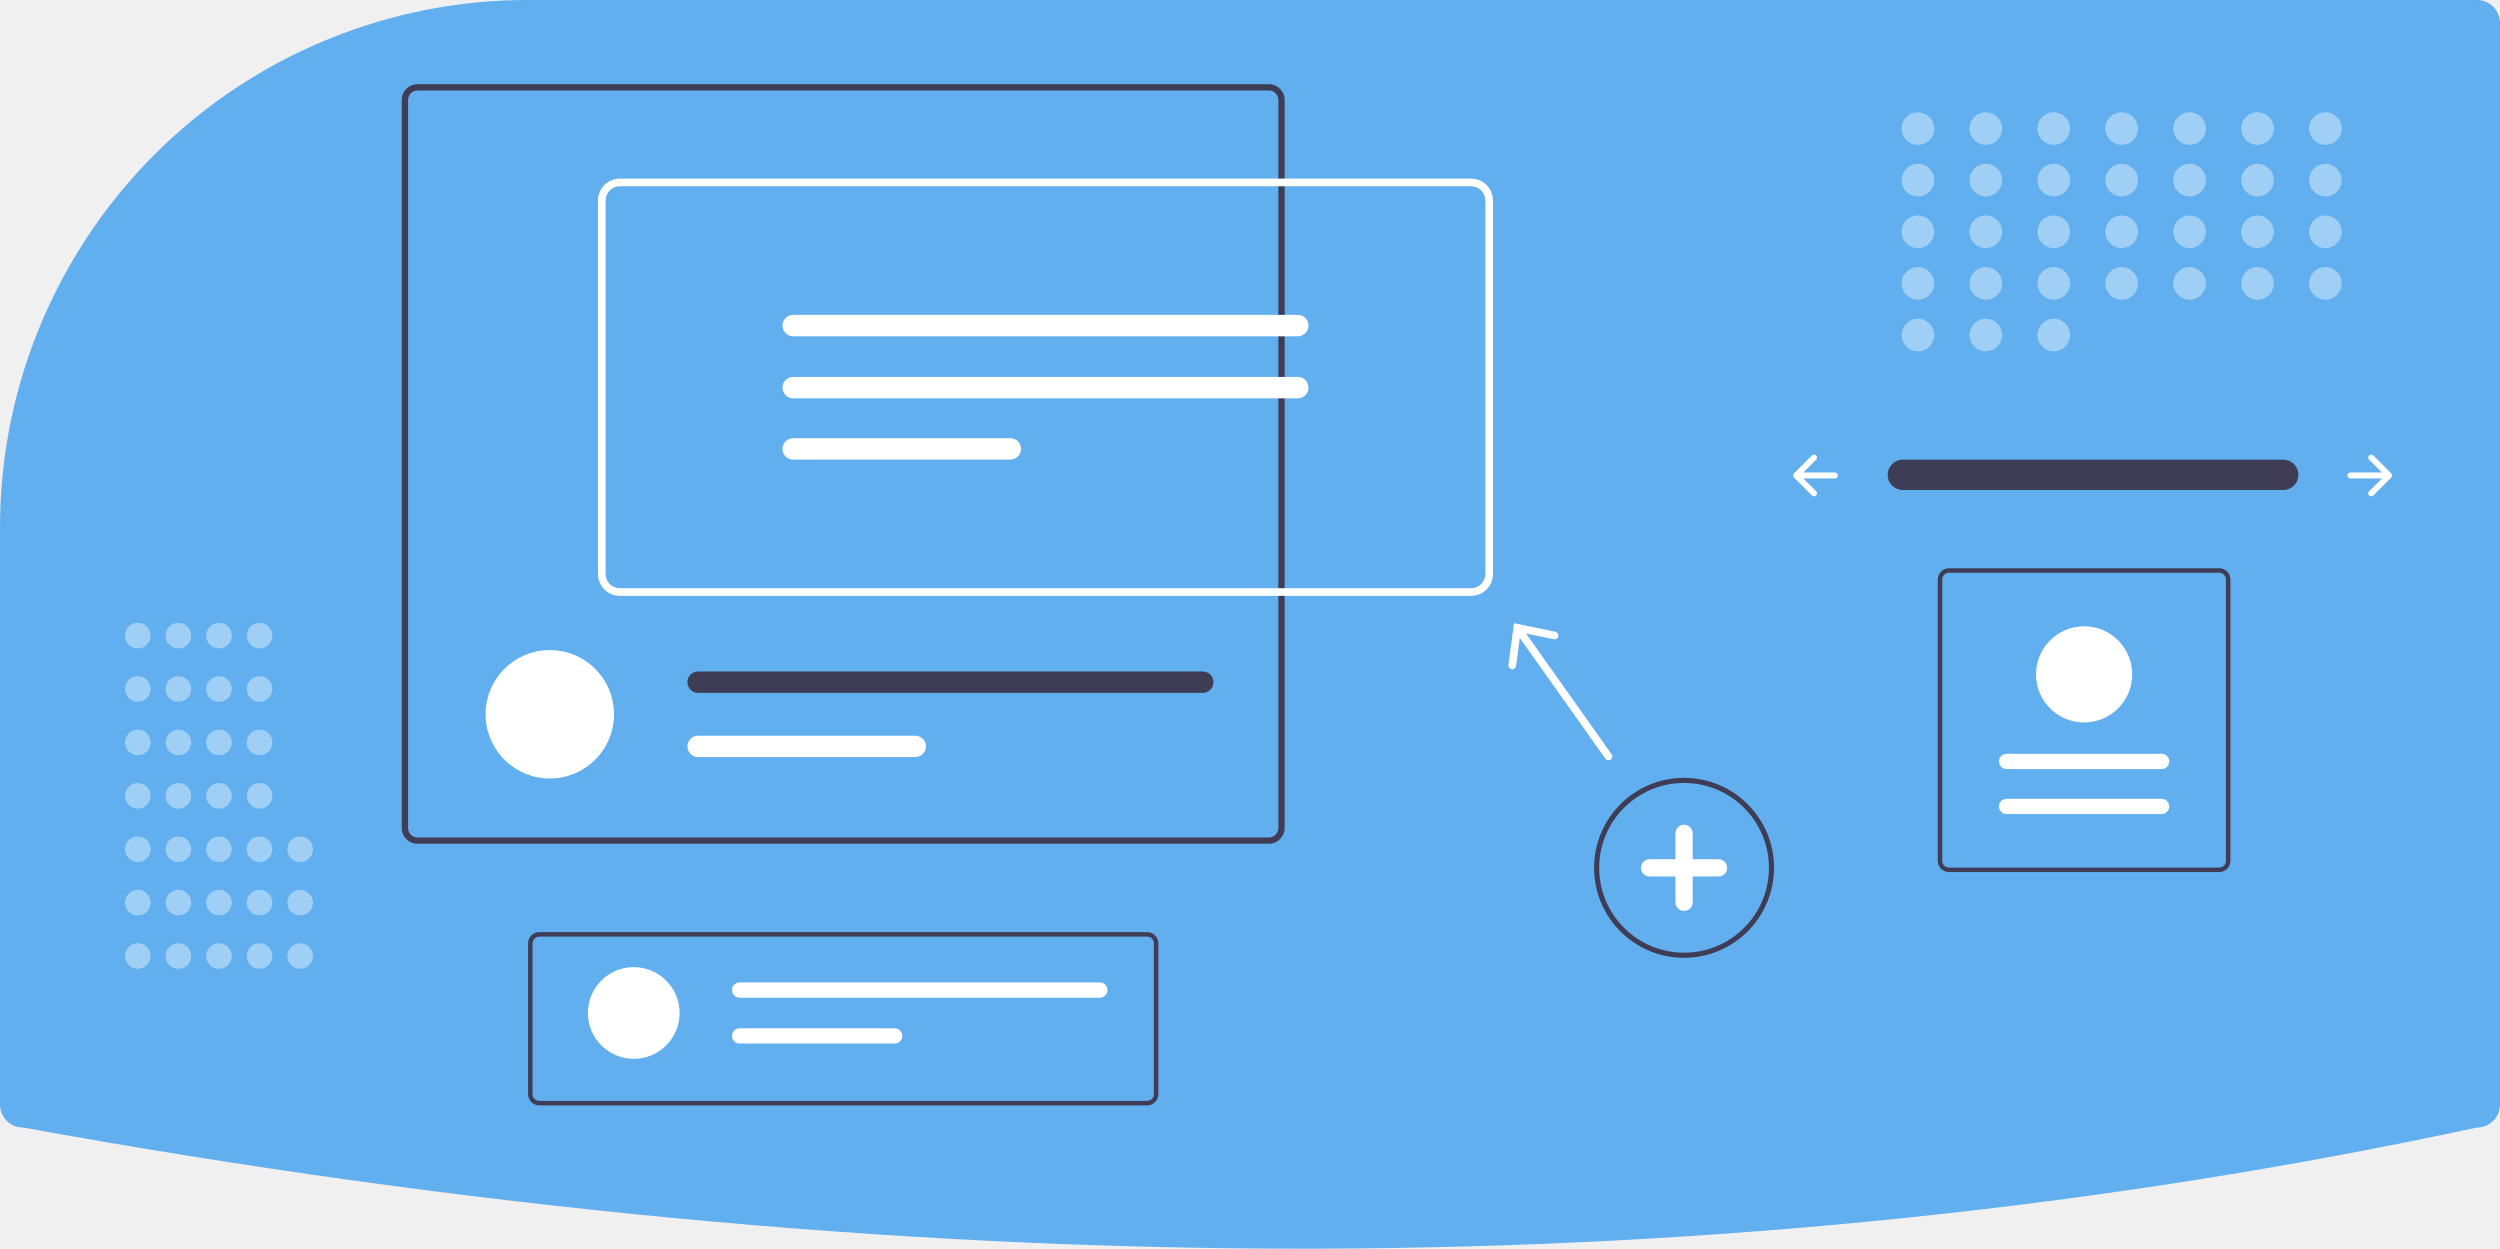
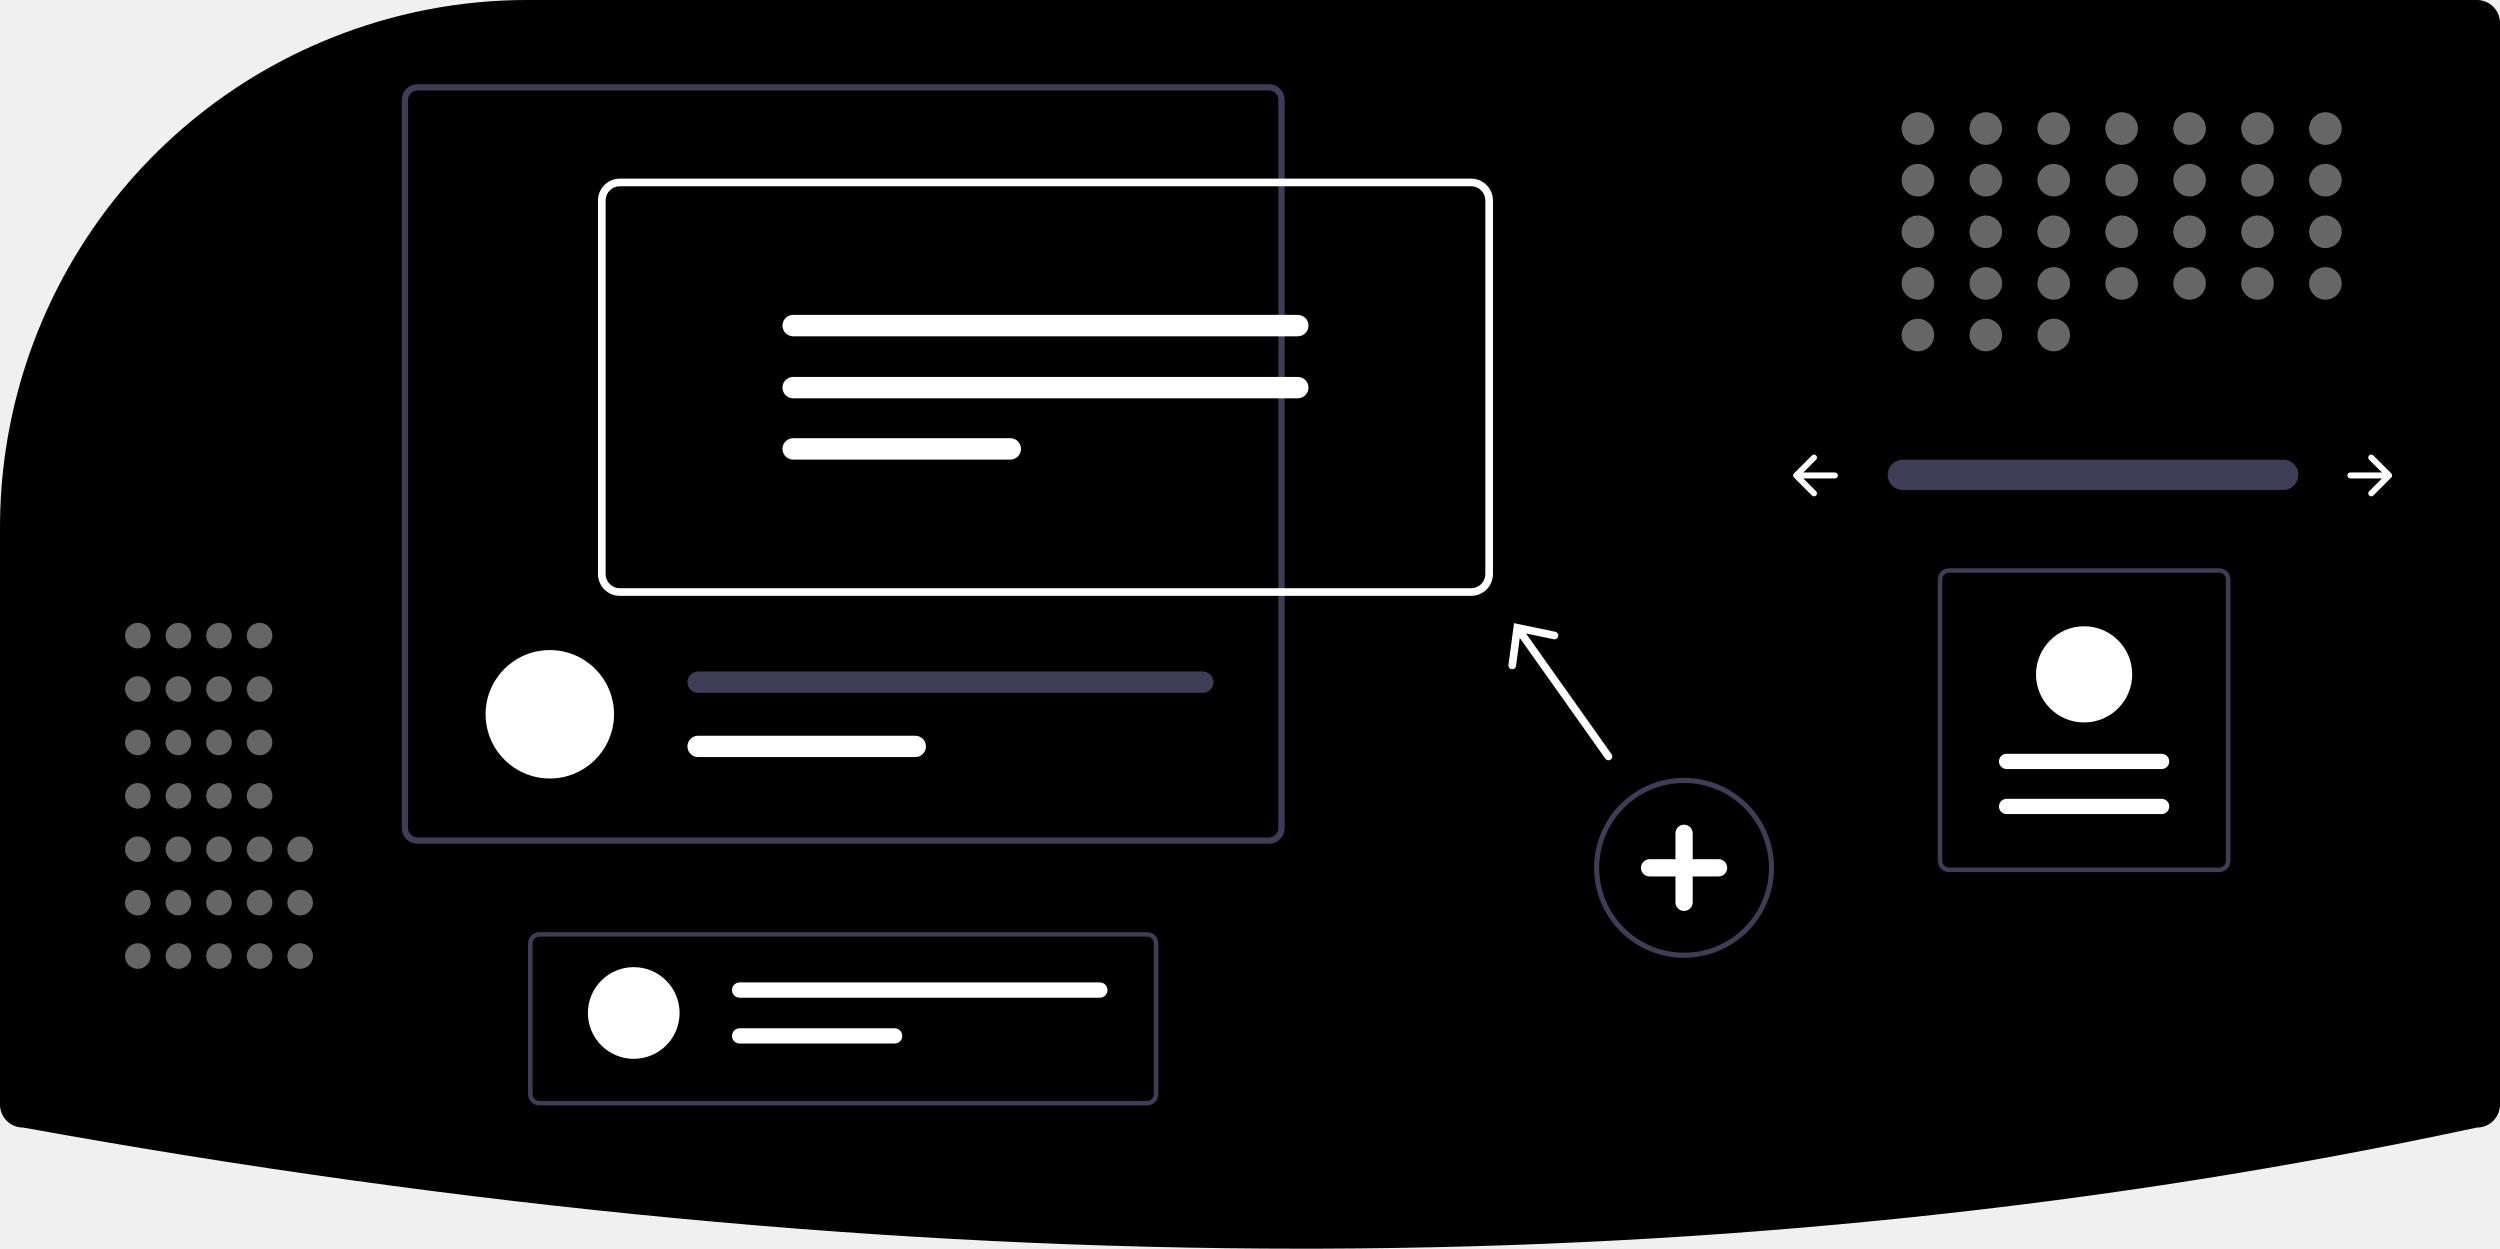
<svg xmlns="http://www.w3.org/2000/svg" data-name="Layer 1" width="980" height="489.48" viewBox="0 0 980 489.48">
-   <path d="M317.06,205.26a205.979,205.979,0,0,0-77.685,15.067c-.994.407-1.991.816-2.988,1.235A206.781,206.781,0,0,0,110,412.32v225.94a9.01,9.01,0,0,0,9,9l.179.016c173.467,31.502,342.106,47.465,501.372,47.465q3.582,0,7.156-.011c156.555-.477,308.994-16.439,453.083-47.447l.21-.022a9.01,9.01,0,0,0,9-9v-424a9.01,9.01,0,0,0-9-9Z" transform="translate(-110 -205.2598)" fill="#61afef" />
+   <path d="M317.06,205.26a205.979,205.979,0,0,0-77.685,15.067c-.994.407-1.991.816-2.988,1.235A206.781,206.781,0,0,0,110,412.32v225.94a9.01,9.01,0,0,0,9,9l.179.016c173.467,31.502,342.106,47.465,501.372,47.465q3.582,0,7.156-.011c156.555-.477,308.994-16.439,453.083-47.447l.21-.022a9.01,9.01,0,0,0,9-9v-424a9.01,9.01,0,0,0-9-9Z" transform="translate(-110 -205.2598)" fill="currentColor" />
  <path id="f4300551-56ef-4356-8f30-d0080b223343-453" data-name="Path 40" d="M855.799,385.452a5.947,5.947,0,0,0,0,11.892H1004.885a5.947,5.947,0,1,0,.195-11.892q-.098-.002-.195,0Z" transform="translate(-110 -205.2598)" fill="#3f3d56" />
  <path d="M1038.694,383.797a1.17,1.17,0,0,0,0,1.655l5.023,5.023H1031.331a1.17,1.17,0,1,0,0,2.34H1043.717l-5.023,5.023a1.17,1.17,0,1,0,1.655,1.655l7.02-7.02a1.17,1.17,0,0,0,0-1.655l-7.02-7.02A1.17,1.17,0,0,0,1038.694,383.797Z" transform="translate(-110 -205.2598)" fill="#fff" />
  <path d="M821.927,383.797a1.17,1.17,0,0,1,0,1.655l-5.023,5.023h12.386a1.17,1.17,0,1,1,0,2.34H816.905l5.023,5.023a1.17,1.17,0,0,1-1.655,1.655l-7.02-7.02a1.17,1.17,0,0,1,0-1.655l7.02-7.02A1.17,1.17,0,0,1,821.927,383.797Z" transform="translate(-110 -205.2598)" fill="#fff" />
  <g opacity="0.4">
    <circle cx="751.82" cy="50.39" r="6.39" fill="#fff" />
    <circle cx="778.445" cy="50.39" r="6.39" fill="#fff" />
    <circle cx="805.069" cy="50.39" r="6.39" fill="#fff" />
    <circle cx="831.694" cy="50.39" r="6.39" fill="#fff" />
    <circle cx="858.318" cy="50.39" r="6.39" fill="#fff" />
    <circle cx="884.943" cy="50.39" r="6.39" fill="#fff" />
    <circle cx="911.567" cy="50.39" r="6.39" fill="#fff" />
    <circle cx="751.82" cy="70.625" r="6.39" fill="#fff" />
    <circle cx="778.445" cy="70.625" r="6.39" fill="#fff" />
    <circle cx="805.069" cy="70.625" r="6.39" fill="#fff" />
    <circle cx="831.694" cy="70.625" r="6.39" fill="#fff" />
    <circle cx="858.318" cy="70.625" r="6.39" fill="#fff" />
    <circle cx="884.943" cy="70.625" r="6.39" fill="#fff" />
    <circle cx="911.567" cy="70.625" r="6.39" fill="#fff" />
    <circle cx="751.82" cy="90.859" r="6.39" fill="#fff" />
    <circle cx="778.445" cy="90.859" r="6.39" fill="#fff" />
    <circle cx="805.069" cy="90.859" r="6.39" fill="#fff" />
    <circle cx="831.694" cy="90.859" r="6.39" fill="#fff" />
    <circle cx="858.318" cy="90.859" r="6.39" fill="#fff" />
    <circle cx="884.943" cy="90.859" r="6.39" fill="#fff" />
    <circle cx="911.567" cy="90.859" r="6.39" fill="#fff" />
    <circle cx="751.82" cy="111.094" r="6.39" fill="#fff" />
    <circle cx="778.445" cy="111.094" r="6.39" fill="#fff" />
    <circle cx="751.82" cy="131.329" r="6.39" fill="#fff" />
    <circle cx="778.445" cy="131.329" r="6.39" fill="#fff" />
    <circle cx="805.069" cy="131.329" r="6.39" fill="#fff" />
    <circle cx="805.069" cy="111.094" r="6.39" fill="#fff" />
    <circle cx="831.694" cy="111.094" r="6.39" fill="#fff" />
    <circle cx="858.318" cy="111.094" r="6.39" fill="#fff" />
    <circle cx="884.943" cy="111.094" r="6.39" fill="#fff" />
    <circle cx="911.567" cy="111.094" r="6.39" fill="#fff" />
  </g>
  <path d="M770.157,580.719a35.272,35.272,0,1,1,35.272-35.272A35.313,35.313,0,0,1,770.157,580.719Zm0-68.545a33.272,33.272,0,1,0,33.272,33.272A33.31,33.31,0,0,0,770.157,512.174Z" transform="translate(-110 -205.2598)" fill="#3f3d56" />
  <path d="M783.681,542.065H773.538V531.923a3.381,3.381,0,0,0-6.762,0v10.142H756.634a3.381,3.381,0,0,0,0,6.762h10.142v10.142a3.381,3.381,0,0,0,6.762,0V548.827h10.142a3.381,3.381,0,1,0,0-6.762Z" transform="translate(-110 -205.2598)" fill="#fff" />
  <g opacity="0.4">
    <circle cx="54.024" cy="374.766" r="5.024" fill="#fff" />
    <circle cx="54.024" cy="353.833" r="5.024" fill="#fff" />
    <circle cx="54.024" cy="332.9" r="5.024" fill="#fff" />
    <circle cx="54.024" cy="311.967" r="5.024" fill="#fff" />
    <circle cx="54.024" cy="291.034" r="5.024" fill="#fff" />
    <circle cx="54.024" cy="270.101" r="5.024" fill="#fff" />
    <circle cx="54.024" cy="249.168" r="5.024" fill="#fff" />
    <circle cx="69.933" cy="374.766" r="5.024" fill="#fff" />
    <circle cx="69.933" cy="353.833" r="5.024" fill="#fff" />
    <circle cx="69.933" cy="332.9" r="5.024" fill="#fff" />
    <circle cx="69.933" cy="311.967" r="5.024" fill="#fff" />
    <circle cx="69.933" cy="291.034" r="5.024" fill="#fff" />
    <circle cx="69.933" cy="270.101" r="5.024" fill="#fff" />
    <circle cx="69.933" cy="249.168" r="5.024" fill="#fff" />
    <circle cx="85.842" cy="374.766" r="5.024" fill="#fff" />
    <circle cx="85.842" cy="353.833" r="5.024" fill="#fff" />
    <circle cx="85.842" cy="332.9" r="5.024" fill="#fff" />
    <circle cx="85.842" cy="311.967" r="5.024" fill="#fff" />
    <circle cx="85.842" cy="291.034" r="5.024" fill="#fff" />
    <circle cx="85.842" cy="270.101" r="5.024" fill="#fff" />
    <circle cx="85.842" cy="249.168" r="5.024" fill="#fff" />
    <circle cx="101.751" cy="374.766" r="5.024" fill="#fff" />
    <circle cx="101.751" cy="353.833" r="5.024" fill="#fff" />
    <circle cx="117.66" cy="374.766" r="5.024" fill="#fff" />
    <circle cx="117.66" cy="353.833" r="5.024" fill="#fff" />
    <circle cx="117.66" cy="332.9" r="5.024" fill="#fff" />
    <circle cx="101.751" cy="332.9" r="5.024" fill="#fff" />
    <circle cx="101.751" cy="311.967" r="5.024" fill="#fff" />
    <circle cx="101.751" cy="291.034" r="5.024" fill="#fff" />
    <circle cx="101.751" cy="270.101" r="5.024" fill="#fff" />
    <circle cx="101.751" cy="249.168" r="5.024" fill="#fff" />
  </g>
  <path d="M607.408,238.262H273.666a6.189,6.189,0,0,0-6.182,6.182v285.383a6.189,6.189,0,0,0,6.182,6.182H607.408a6.189,6.189,0,0,0,6.182-6.182V244.444A6.189,6.189,0,0,0,607.408,238.262Zm3.705,291.566a3.718,3.718,0,0,1-3.705,3.716H273.666a3.711,3.711,0,0,1-3.705-3.716V244.444a3.711,3.711,0,0,1,3.705-3.716H607.408a3.718,3.718,0,0,1,3.705,3.716Z" transform="translate(-110 -205.2598)" fill="#3f3d56" />
  <path d="M350.702,485.266c0,.44-.012.88-.035,1.308a25.175,25.175,0,0,1-50.281,0c-.023-.428-.035-.868-.035-1.308a25.175,25.175,0,1,1,50.35,0Z" transform="translate(-110 -205.2598)" fill="#fff" />
  <path d="M581.475,468.479H383.663a4.197,4.197,0,0,0,0,8.394H581.475a4.197,4.197,0,0,0,0-8.394Z" transform="translate(-110 -205.2598)" fill="#3f3d56" />
  <path d="M468.78,493.66H383.663a4.191,4.191,0,0,0,0,8.382h85.117a4.191,4.191,0,1,0,0-8.382Z" transform="translate(-110 -205.2598)" fill="#fff" />
  <path d="M686.698,438.841H352.958a8.559,8.559,0,0,1-8.549-8.55V283.829a8.559,8.559,0,0,1,8.549-8.549H686.698a8.559,8.559,0,0,1,8.549,8.549V430.291A8.559,8.559,0,0,1,686.698,438.841ZM352.958,278.28a5.555,5.555,0,0,0-5.549,5.549V430.291a5.556,5.556,0,0,0,5.549,5.55H686.698a5.556,5.556,0,0,0,5.549-5.55V283.829a5.555,5.555,0,0,0-5.549-5.549Z" transform="translate(-110 -205.2598)" fill="#fff" />
  <path d="M420.924,328.699a4.196,4.196,0,1,0,0,8.392H618.732a4.196,4.196,0,1,0,0-8.392Z" transform="translate(-110 -205.2598)" fill="#fff" />
  <path d="M420.924,353.012a4.196,4.196,0,0,0,0,8.392H618.732a4.196,4.196,0,0,0,0-8.392Z" transform="translate(-110 -205.2598)" fill="#fff" />
  <path d="M420.924,377.03a4.196,4.196,0,0,0,0,8.392h85.117a4.196,4.196,0,0,0,0-8.392Z" transform="translate(-110 -205.2598)" fill="#fff" />
  <path d="M741.724,500.893l-33.52-47.307,10.851,2.261a1.501,1.501,0,1,0,.612-2.939l-16.171-3.366-2.183,16.371a1.501,1.501,0,1,0,2.976.396l1.463-10.993L739.276,502.627a1.5,1.5,0,1,0,2.447-1.734Z" transform="translate(-110 -205.2598)" fill="#fff" />
  <path d="M559.666,638.58H321.409a4.417,4.417,0,0,1-4.412-4.412V575.067a4.417,4.417,0,0,1,4.412-4.412h238.257a4.417,4.417,0,0,1,4.412,4.412v59.101A4.417,4.417,0,0,1,559.666,638.58Zm-238.257-66.161a2.65,2.65,0,0,0-2.647,2.647v59.101a2.65,2.65,0,0,0,2.647,2.647h238.257a2.65,2.65,0,0,0,2.647-2.647V575.067a2.65,2.65,0,0,0-2.647-2.647Z" transform="translate(-110 -205.2598)" fill="#3f3d56" />
  <circle cx="248.429" cy="397.09" r="17.973" fill="#fff" />
  <path d="M399.938,590.368a2.995,2.995,0,1,0,0,5.991H541.153a2.995,2.995,0,1,0,0-5.991Z" transform="translate(-110 -205.2598)" fill="#fff" />
  <path d="M399.938,608.341a2.995,2.995,0,1,0,0,5.991H460.703a2.995,2.995,0,1,0,0-5.991Z" transform="translate(-110 -205.2598)" fill="#fff" />
  <path d="M874.024,428.016H979.917a4.417,4.417,0,0,1,4.412,4.412V542.71a4.417,4.417,0,0,1-4.412,4.412H874.024a4.417,4.417,0,0,1-4.412-4.412V432.428A4.417,4.417,0,0,1,874.024,428.016ZM979.917,545.358a2.65,2.65,0,0,0,2.647-2.647V432.428a2.65,2.65,0,0,0-2.647-2.647H874.024a2.65,2.65,0,0,0-2.647,2.647V542.71a2.65,2.65,0,0,0,2.647,2.647Z" transform="translate(-110 -205.2598)" fill="#3f3d56" />
  <path d="M957.353,524.38a2.995,2.995,0,0,0,0-5.991H896.588a2.995,2.995,0,0,0,0,5.991Z" transform="translate(-110 -205.2598)" fill="#fff" />
  <path d="M957.353,506.731a2.995,2.995,0,1,0,0-5.991H896.588a2.995,2.995,0,1,0,0,5.991Z" transform="translate(-110 -205.2598)" fill="#fff" />
  <path d="M926.97,450.758a18.855,18.855,0,1,1-18.855,18.855A18.876,18.876,0,0,1,926.97,450.758Z" transform="translate(-110 -205.2598)" fill="#fff" />
</svg>
